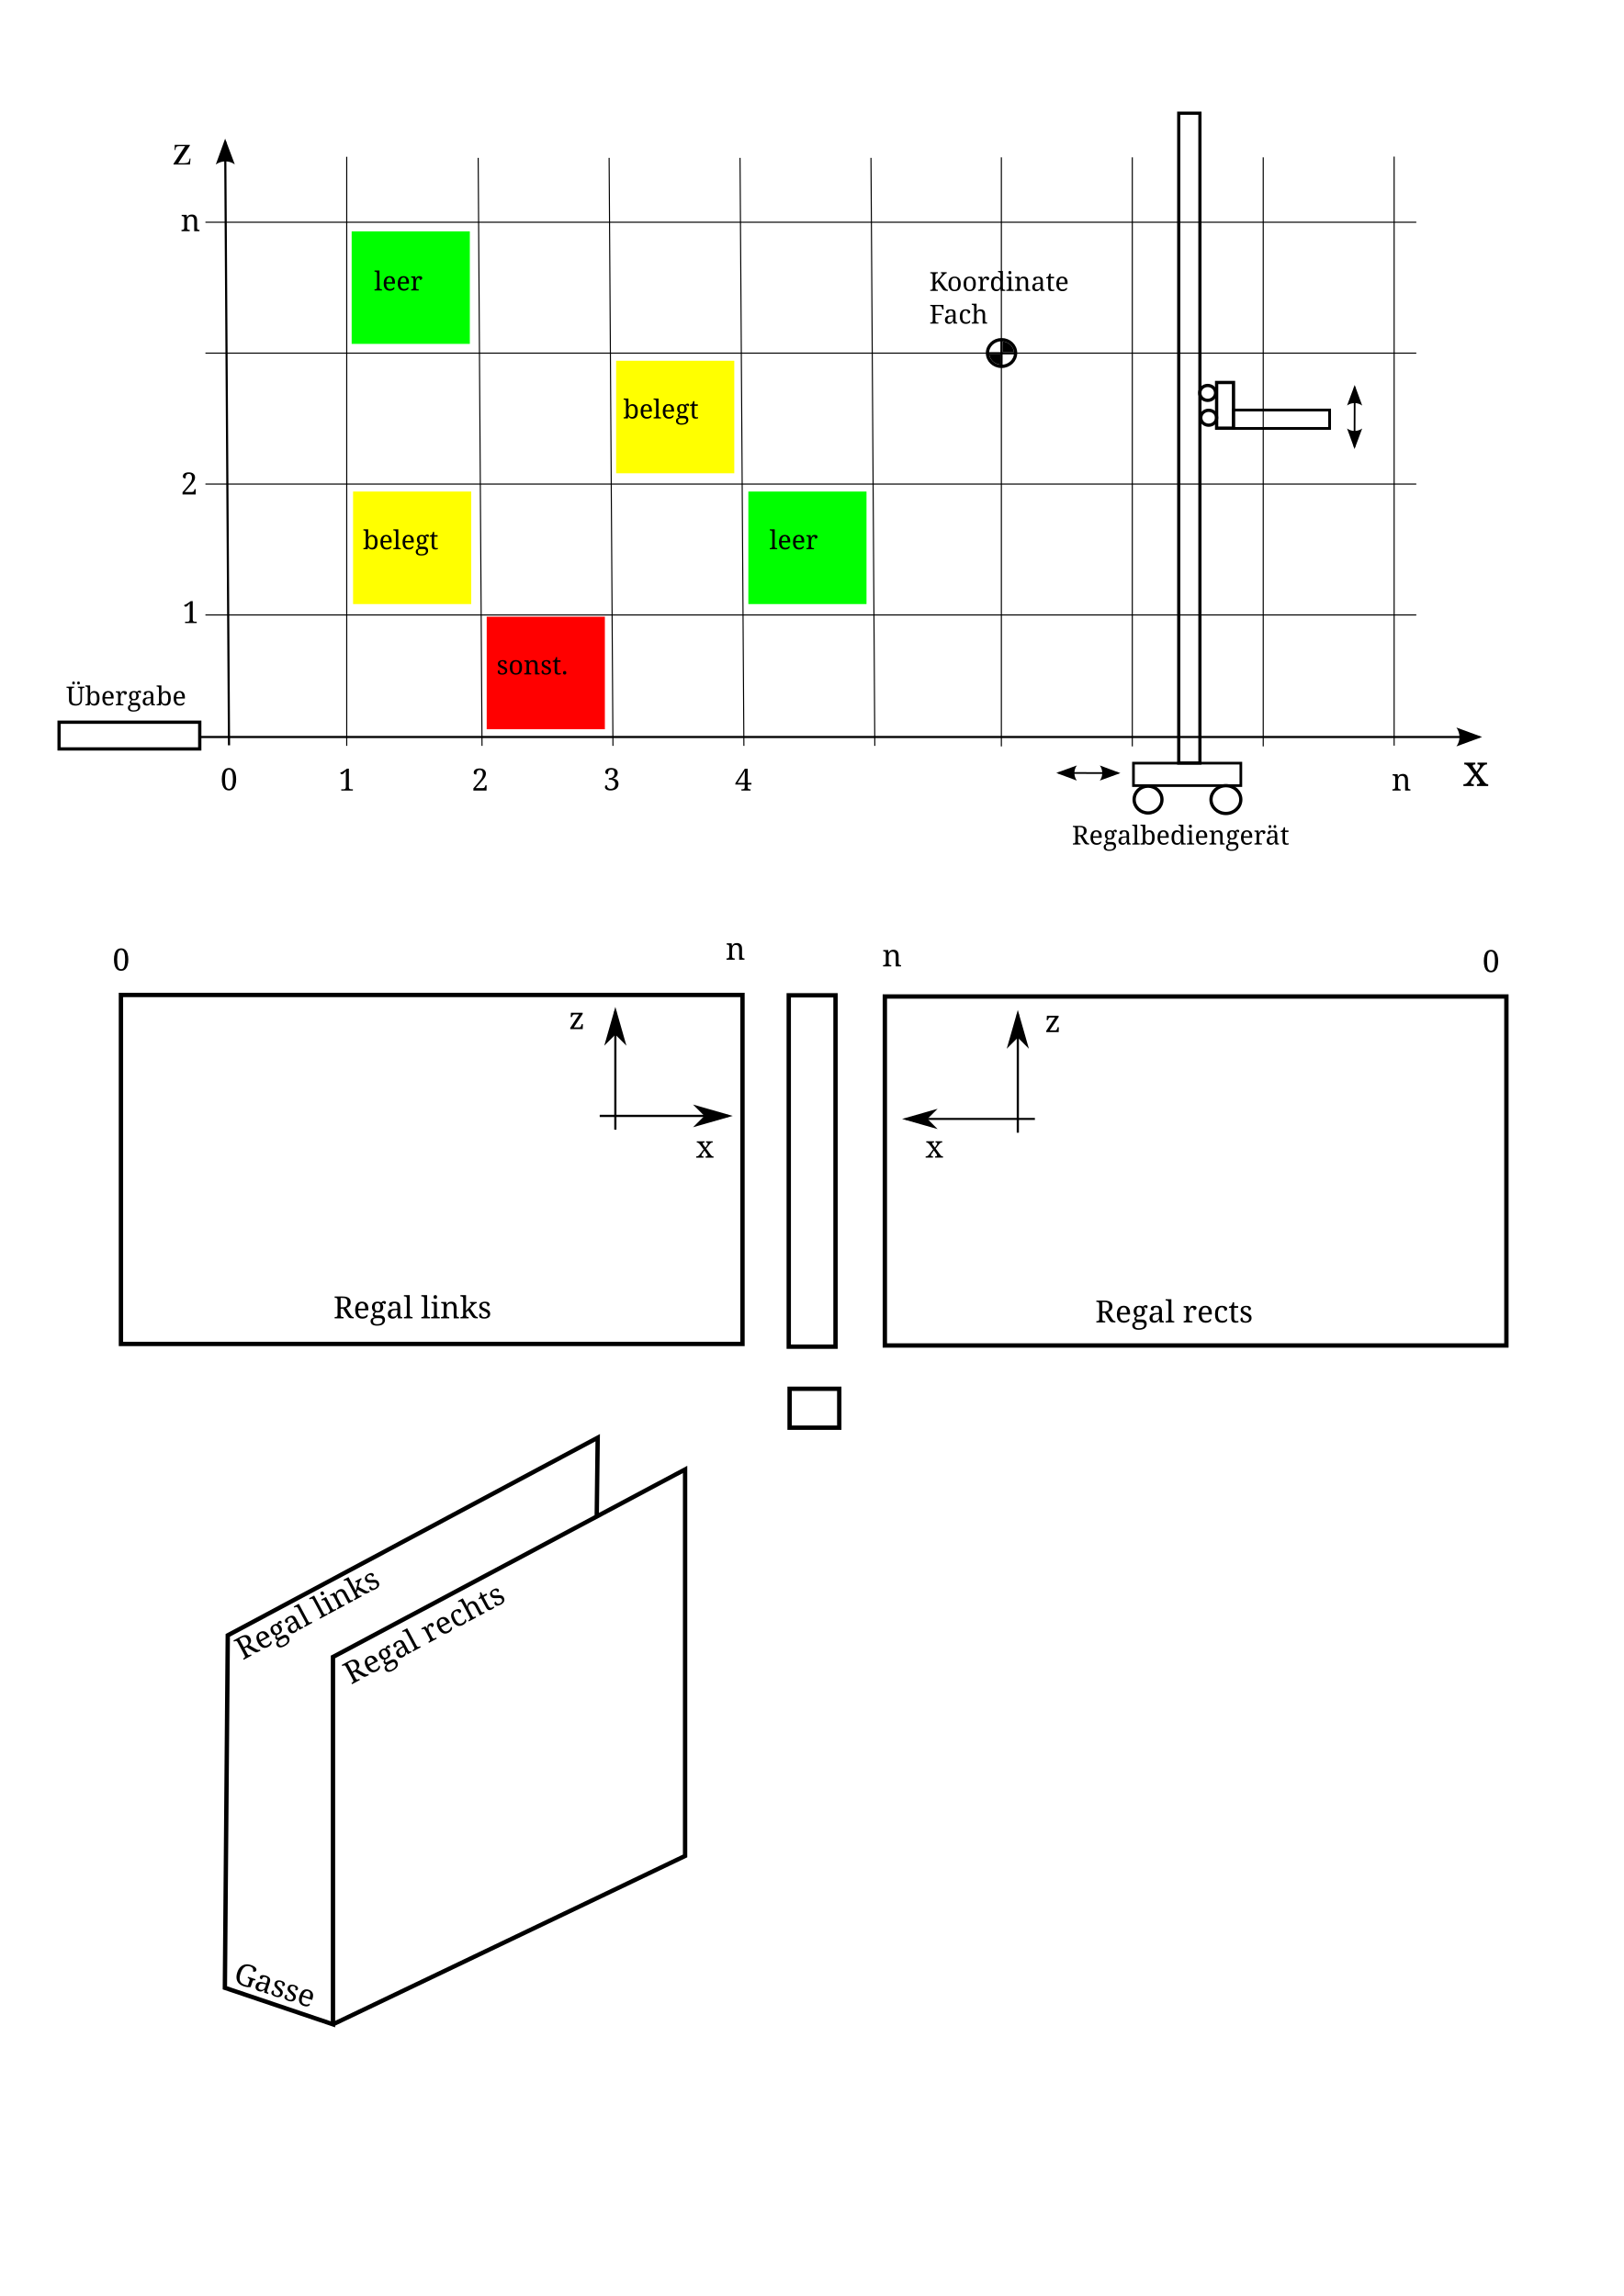
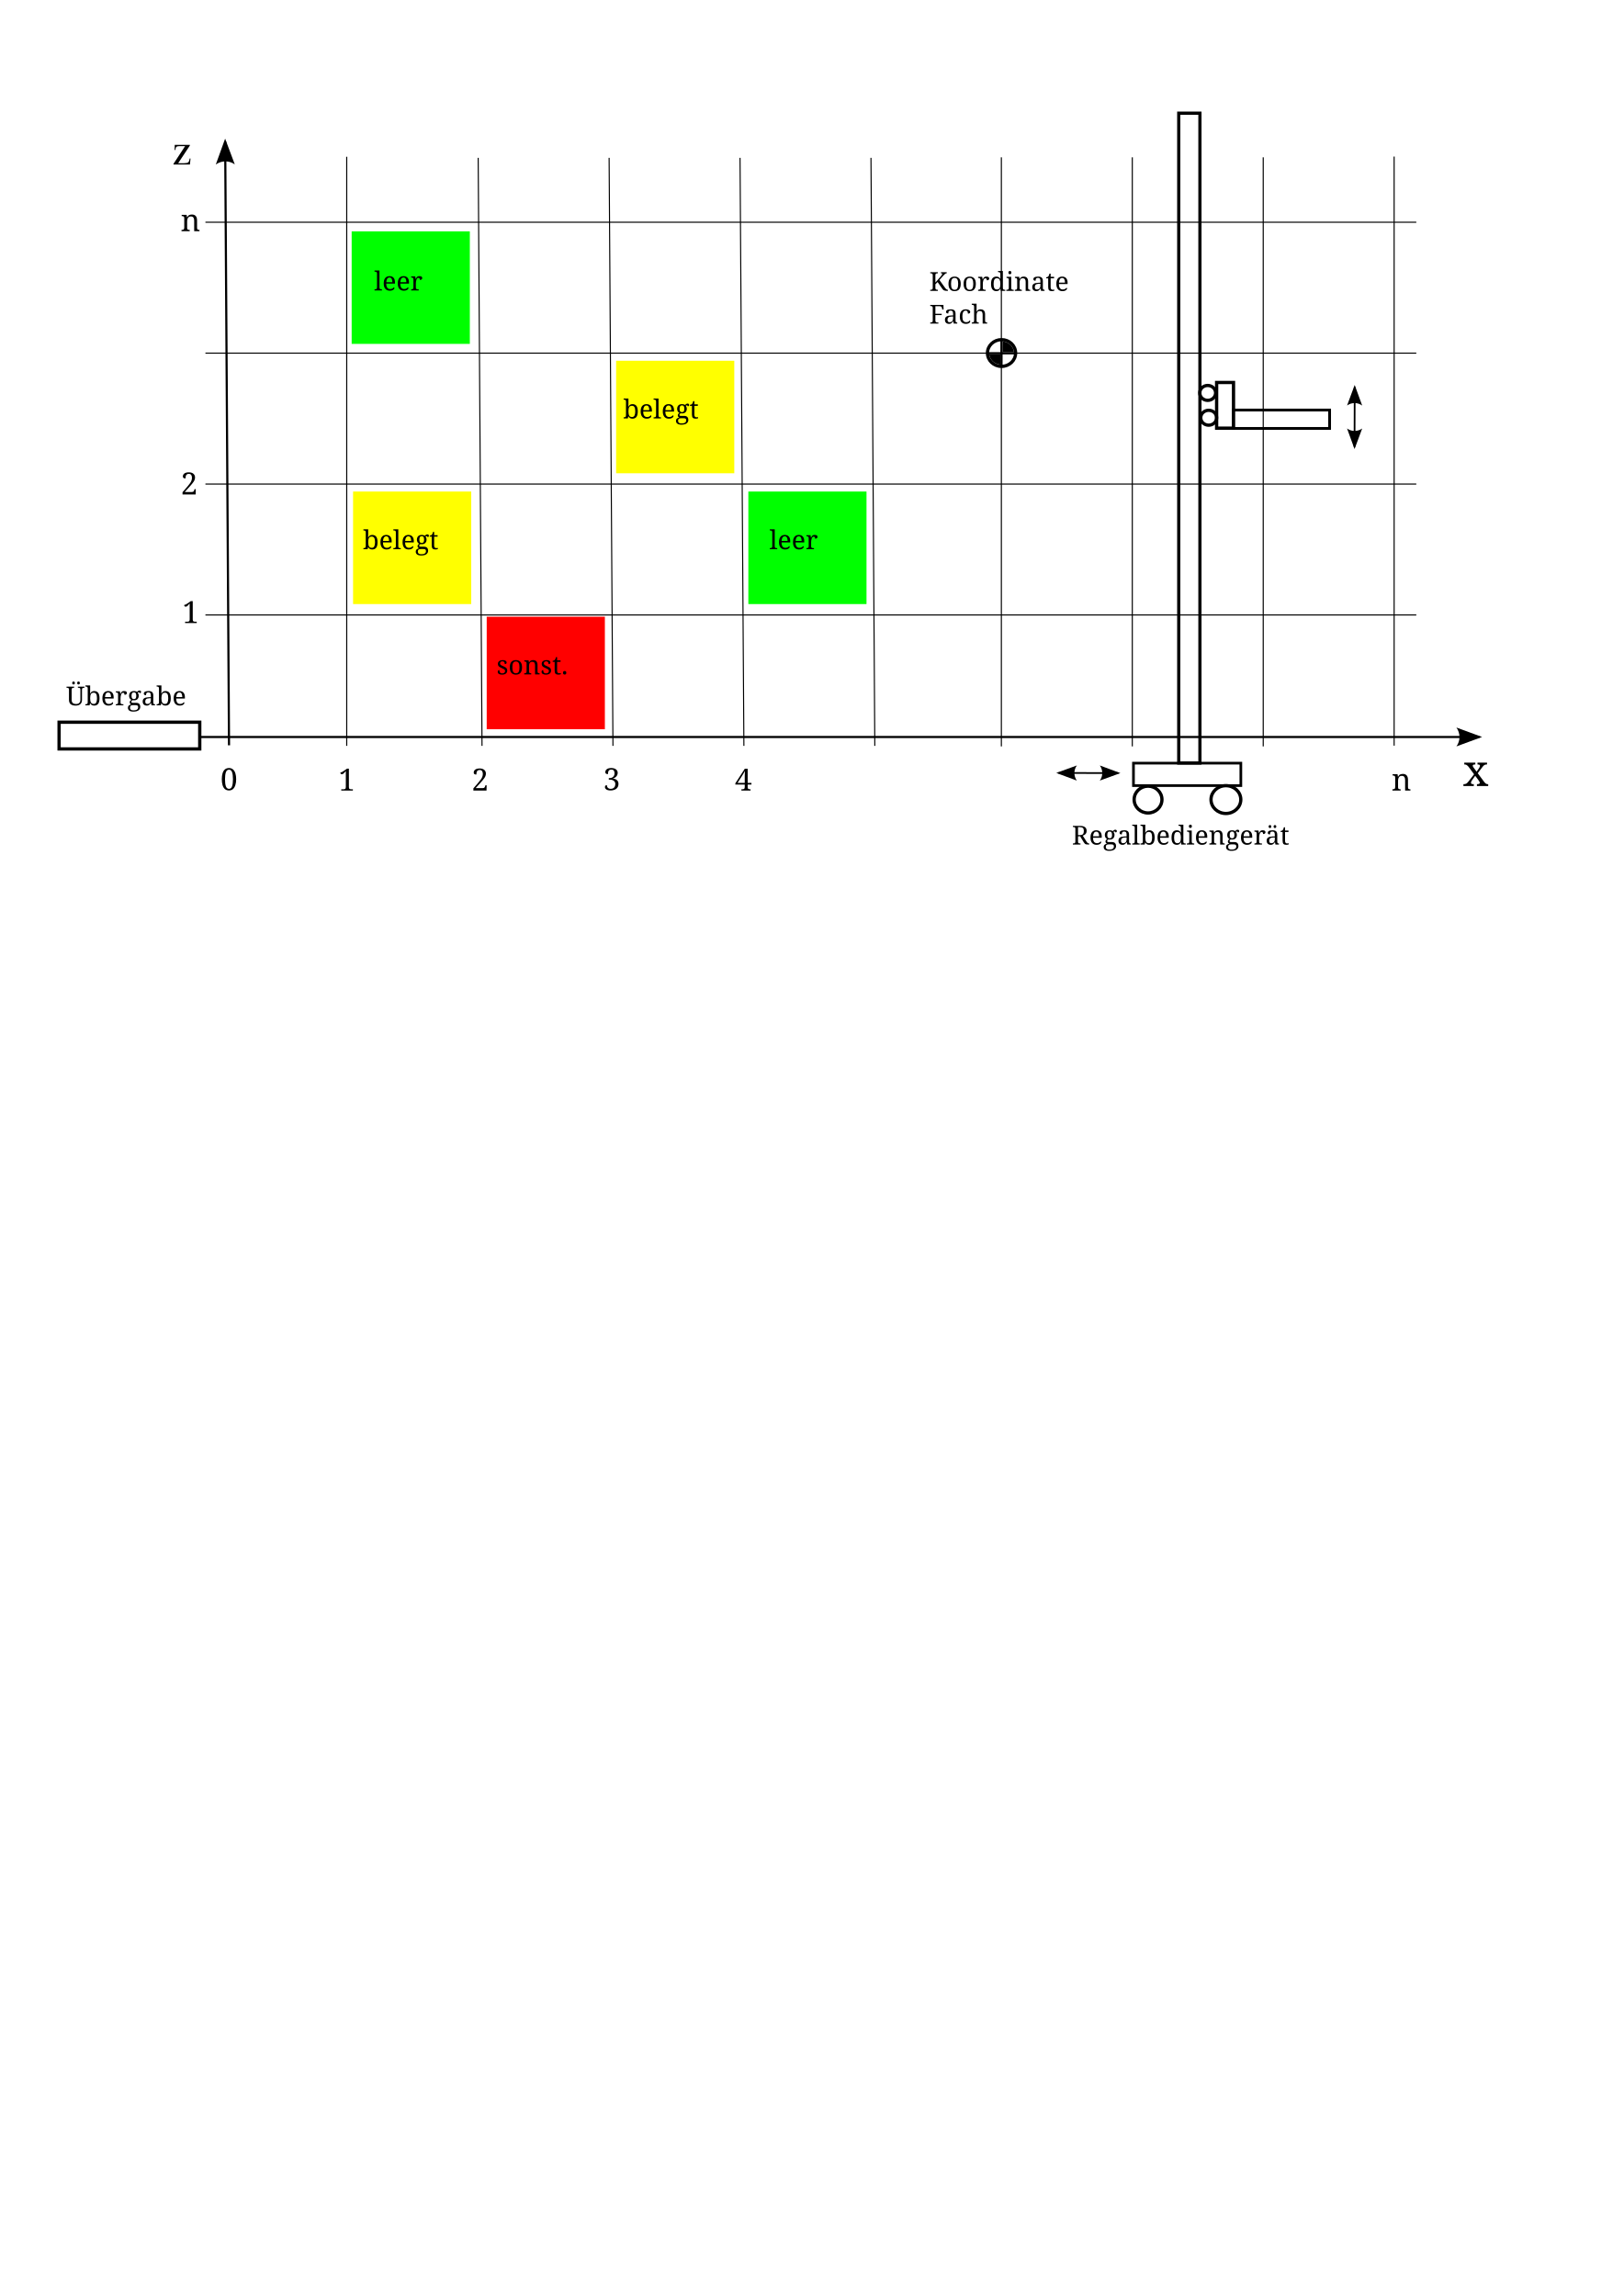
<svg xmlns="http://www.w3.org/2000/svg" width="744.094" height="1052.362" id="svg2" version="1.1">
  <defs id="defs4">
    <marker orient="auto" refY="0.0" refX="0.0" id="Arrow1Lstart" style="overflow:visible">
      <path id="path3763" d="M 0.0,0.0 L 5.0,-5.0 L -12.5,0.0 L 5.0,5.0 L 0.0,0.0 z " style="fill-rule:evenodd;stroke:#000000;stroke-width:1.0pt" transform="scale(0.8) translate(12.5,0)" />
    </marker>
    <marker orient="auto" refY="0.0" refX="0.0" id="Arrow2Lstart" style="overflow:visible">
      <path id="path3781" style="fill-rule:evenodd;stroke-width:0.625;stroke-linejoin:round" d="M 8.719,4.034 L -2.207,0.016 L 8.719,-4.002 C 6.973,-1.63 6.983,1.616 8.719,4.034 z " transform="scale(1.1) translate(1,0)" />
    </marker>
    <marker orient="auto" refY="0.0" refX="0.0" id="Arrow2Lend" style="overflow:visible;">
      <path id="path3784" style="fill-rule:evenodd;stroke-width:0.625;stroke-linejoin:round;" d="M 8.719,4.034 L -2.207,0.016 L 8.719,-4.002 C 6.973,-1.63 6.983,1.616 8.719,4.034 z " transform="scale(1.1) rotate(180) translate(1,0)" />
    </marker>
    <marker orient="auto" refY="0.0" refX="0.0" id="Arrow1Lend" style="overflow:visible;">
      <path id="path3766" d="M 0.0,0.0 L 5.0,-5.0 L -12.5,0.0 L 5.0,5.0 L 0.0,0.0 z " style="fill-rule:evenodd;stroke:#000000;stroke-width:1.0pt;" transform="scale(0.8) rotate(180) translate(12.5,0)" />
    </marker>
    <marker orient="auto" refY="0" refX="0" id="Arrow2Lstart-4" style="overflow:visible">
      <path id="path3781-0" style="fill-rule:evenodd;stroke-width:0.625;stroke-linejoin:round" d="M 8.719,4.034 -2.207,0.016 8.719,-4.002 c -1.745,2.372 -1.735,5.617 -6e-7,8.035 z" transform="matrix(1.1,0,0,1.1,1.1,0)" />
    </marker>
    <marker orient="auto" refY="0" refX="0" id="Arrow2Lstart-4-0" style="overflow:visible">
      <path id="path3781-0-1" style="fill-rule:evenodd;stroke-width:0.625;stroke-linejoin:round" d="M 8.719,4.034 -2.207,0.016 8.719,-4.002 c -1.745,2.372 -1.735,5.617 -6e-7,8.035 z" transform="matrix(1.1,0,0,1.1,1.1,0)" />
    </marker>
    <marker orient="auto" refY="0" refX="0" id="Arrow2Lend-9" style="overflow:visible">
      <path id="path3784-3" style="fill-rule:evenodd;stroke-width:0.625;stroke-linejoin:round" d="M 8.719,4.034 -2.207,0.016 8.719,-4.002 c -1.745,2.372 -1.735,5.617 -6e-7,8.035 z" transform="matrix(-1.1,0,0,-1.1,-1.1,0)" />
    </marker>
    <marker orient="auto" refY="0" refX="0" id="Arrow1Lend-9" style="overflow:visible">
      <path id="path3766-3" d="M 0,0 5,-5 -12.5,0 5,5 0,0 z" style="fill-rule:evenodd;stroke:#000000;stroke-width:1pt" transform="matrix(-0.8,0,0,-0.8,-10,0)" />
    </marker>
    <marker orient="auto" refY="0" refX="0" id="Arrow1Lstart-0" style="overflow:visible">
      <path id="path3763-7" d="M 0,0 5,-5 -12.5,0 5,5 0,0 z" style="fill-rule:evenodd;stroke:#000000;stroke-width:1pt" transform="matrix(0.8,0,0,0.8,10,0)" />
    </marker>
  </defs>
  <g id="layer1">
    <g id="g5490" transform="translate(28.89128,-10.25175)">
      <path id="path2987-0-7" d="M 190.248,82.609 192.005,352.115" style="fill:none;stroke:#000000;stroke-width:0.493;stroke-linecap:butt;stroke-linejoin:miter;stroke-miterlimit:4;stroke-opacity:1;stroke-dasharray:none;marker-start:none" />
      <path id="path2987-0-5" d="m 250.249,82.609 1.757,269.507" style="fill:none;stroke:#000000;stroke-width:0.493;stroke-linecap:butt;stroke-linejoin:miter;stroke-miterlimit:4;stroke-opacity:1;stroke-dasharray:none;marker-start:none" />
      <path id="path2987-0-9" d="m 310.247,82.609 1.763,269.506" style="fill:none;stroke:#000000;stroke-width:0.494;stroke-linecap:butt;stroke-linejoin:miter;stroke-miterlimit:4;stroke-opacity:1;stroke-dasharray:none;marker-start:none" />
      <path id="path2987-0-1" d="m 370.25,82.609 1.757,269.507" style="fill:none;stroke:#000000;stroke-width:0.493;stroke-linecap:butt;stroke-linejoin:miter;stroke-miterlimit:4;stroke-opacity:1;stroke-dasharray:none;marker-start:none" />
      <path id="path2987-0-2" d="m 430.005,82.363 0,269.999" style="fill:none;stroke:#000000;stroke-width:0.5;stroke-linecap:butt;stroke-linejoin:miter;stroke-miterlimit:4;stroke-opacity:1;stroke-dasharray:none;marker-start:none" />
      <path id="path2987-0-8" d="m 490.006,82.363 0,269.999" style="fill:none;stroke:#000000;stroke-width:0.5;stroke-linecap:butt;stroke-linejoin:miter;stroke-miterlimit:4;stroke-opacity:1;stroke-dasharray:none;marker-start:none" />
      <path id="path2987-0-86" d="m 550.007,82.363 0,269.999" style="fill:none;stroke:#000000;stroke-width:0.5;stroke-linecap:butt;stroke-linejoin:miter;stroke-miterlimit:4;stroke-opacity:1;stroke-dasharray:none;marker-start:none" />
      <path id="path2987" d="M 74.303,75.103 76.06,351.87" style="fill:none;stroke:#000000;stroke-width:0.985px;stroke-linecap:butt;stroke-linejoin:miter;stroke-opacity:1;marker-start:url(#Arrow2Lstart)" />
      <path id="path2989" d="m 62.568,348.054 586.437,0" style="fill:none;stroke:#000000;stroke-width:0.979;stroke-linecap:butt;stroke-linejoin:miter;stroke-miterlimit:4;stroke-opacity:1;stroke-dasharray:none;marker-start:none;marker-end:url(#Arrow2Lend)" />
      <path id="path2987-0" d="m 130,82.113 0,269.999" style="fill:none;stroke:#000000;stroke-width:0.5;stroke-linecap:butt;stroke-linejoin:miter;stroke-miterlimit:4;stroke-opacity:1;stroke-dasharray:none;marker-start:none" />
      <path id="path2987-0-5-4" d="m 65.25,292.112 554.902,0" style="fill:none;stroke:#000000;stroke-width:0.5;stroke-linecap:butt;stroke-linejoin:miter;stroke-miterlimit:4;stroke-opacity:1;stroke-dasharray:none;marker-start:none" />
      <path id="path2987-0-5-4-8" d="m 65.25,172.112 554.902,0" style="fill:none;stroke:#000000;stroke-width:0.5;stroke-linecap:butt;stroke-linejoin:miter;stroke-miterlimit:4;stroke-opacity:1;stroke-dasharray:none;marker-start:none" />
      <path id="path2987-0-5-4-3" d="m 65.25,232.112 554.902,0" style="fill:none;stroke:#000000;stroke-width:0.5;stroke-linecap:butt;stroke-linejoin:miter;stroke-miterlimit:4;stroke-opacity:1;stroke-dasharray:none;marker-start:none" />
      <path id="path2987-0-5-4-9" d="m 65.25,112.112 554.902,0" style="fill:none;stroke:#000000;stroke-width:0.5;stroke-linecap:butt;stroke-linejoin:miter;stroke-miterlimit:4;stroke-opacity:1;stroke-dasharray:none;marker-start:none" />
      <path id="path2987-0-86-9" d="m 610,82.02 0,269.999" style="fill:none;stroke:#000000;stroke-width:0.5;stroke-linecap:butt;stroke-linejoin:miter;stroke-miterlimit:4;stroke-opacity:1;stroke-dasharray:none;marker-start:none" />
      <text id="text5482" y="85.651" x="50.063" style="font-size:20px;font-style:normal;font-variant:normal;font-weight:normal;font-stretch:normal;line-height:125%;letter-spacing:0px;word-spacing:0px;fill:#000000;fill-opacity:1;stroke:none;font-family:Nimbus Roman No9 L;-inkscape-font-specification:Nimbus Roman No9 L" xml:space="preserve">
        <tspan y="85.651" x="50.063" id="tspan5484">z</tspan>
      </text>
      <text id="text5486" y="370.517" x="641.654" style="font-size:20px;font-style:normal;font-variant:normal;font-weight:normal;font-stretch:normal;line-height:125%;letter-spacing:0px;word-spacing:0px;fill:#000000;fill-opacity:1;stroke:none;font-family:Serif;-inkscape-font-specification:Serif" xml:space="preserve">
        <tspan y="370.517" x="641.654" id="tspan5488">x</tspan>
      </text>
    </g>
    <g id="g5566">
      <rect y="106.043" x="161.158" height="51.571" width="54.149" id="rect5511" style="fill:#00ff00;stroke-width:0.5;stroke-miterlimit:4;stroke-dasharray:none" />
      <text id="text5545" y="133.118" x="171.472" style="font-size:12px;font-style:normal;font-variant:normal;font-weight:normal;font-stretch:normal;line-height:125%;letter-spacing:0px;word-spacing:0px;fill:#000000;fill-opacity:1;stroke:none;font-family:Serif;-inkscape-font-specification:Serif" xml:space="preserve">
        <tspan y="133.118" x="171.472" id="tspan5547">leer</tspan>
      </text>
    </g>
    <g id="g5561">
      <rect y="225.3" x="342.944" height="51.571" width="54.149" id="rect5511-3" style="fill:#00ff00;stroke-width:0.5;stroke-miterlimit:4;stroke-dasharray:none" />
      <text id="text5549" y="251.73" x="352.613" style="font-size:12px;font-style:normal;font-variant:normal;font-weight:normal;font-stretch:normal;line-height:125%;letter-spacing:0px;word-spacing:0px;fill:#000000;fill-opacity:1;stroke:none;font-family:Serif;-inkscape-font-specification:Serif" xml:space="preserve">
        <tspan y="251.73" x="352.613" id="tspan5551">leer</tspan>
      </text>
    </g>
    <g id="g8536">
      <rect y="165.349" x="282.349" height="51.571" width="54.149" id="rect5511-14" style="fill:#ffff00;stroke-width:0.5;stroke-miterlimit:4;stroke-dasharray:none" />
      <text id="text5553" y="191.779" x="285.572" style="font-size:12px;font-style:normal;font-variant:normal;font-weight:normal;font-stretch:normal;line-height:125%;letter-spacing:0px;word-spacing:0px;fill:#000000;fill-opacity:1;stroke:none;font-family:Serif;-inkscape-font-specification:Serif" xml:space="preserve">
        <tspan y="191.779" x="285.572" id="tspan5555">belegt</tspan>
      </text>
    </g>
    <g id="g8541">
      <rect y="225.3" x="161.803" height="51.571" width="54.149" id="rect5511-1" style="fill:#ffff00;stroke-width:0.5;stroke-miterlimit:4;stroke-dasharray:none" />
      <text id="text5557" y="251.73" x="166.315" style="font-size:12px;font-style:normal;font-variant:normal;font-weight:normal;font-stretch:normal;line-height:125%;letter-spacing:0px;word-spacing:0px;fill:#000000;fill-opacity:1;stroke:none;font-family:Serif;-inkscape-font-specification:Serif" xml:space="preserve">
        <tspan y="251.73" x="166.315" id="tspan5559">belegt</tspan>
      </text>
    </g>
    <g id="g5611">
      <rect y="282.672" x="223.043" height="51.571" width="54.149" id="rect5511-1-8" style="fill:#ff0000;stroke-width:0.5;stroke-miterlimit:4;stroke-dasharray:none" />
      <text id="text5557-8" y="309.102" x="227.555" style="font-size:12px;font-style:normal;font-variant:normal;font-weight:normal;font-stretch:normal;line-height:125%;letter-spacing:0px;word-spacing:0px;fill:#000000;fill-opacity:1;stroke:none;font-family:Serif;-inkscape-font-specification:Serif" xml:space="preserve">
        <tspan y="309.102" x="227.555" id="tspan5559-7">sonst.</tspan>
      </text>
    </g>
    <g id="g8490">
      <rect y="51.876" x="540.183" height="297.856" width="9.706" id="rect5616" style="fill:none;stroke:#000000;stroke-width:1.464;stroke-miterlimit:4;stroke-opacity:1;stroke-dasharray:none" />
      <rect y="349.786" x="519.431" height="10.29" width="49.21" id="rect5618" style="fill:none;stroke:#000000;stroke-width:1.223;stroke-miterlimit:4;stroke-opacity:1;stroke-dasharray:none" />
      <path transform="translate(13.17495,-32.53733)" d="m 519.312,399.012 a 6.372,6.144 0 1 1 -12.744,0 6.372,6.144 0 1 1 12.744,0 z" id="path5620" style="fill:none;stroke:#000000;stroke-width:1.5;stroke-miterlimit:4;stroke-opacity:1;stroke-dasharray:none" />
      <path transform="translate(-21.23627,-34.11873)" d="m 589.859,400.604 a 6.827,6.372 0 1 1 -13.654,0 6.827,6.372 0 1 1 13.654,0 z" id="path5622" style="fill:none;stroke:#000000;stroke-width:1.5;stroke-miterlimit:4;stroke-opacity:1;stroke-dasharray:none" />
    </g>
    <path style="fill:none;stroke:#000000;stroke-width:1.5;stroke-miterlimit:4;stroke-opacity:1;stroke-dasharray:none" id="path5624" d="m 562.096,180.545 a 3.641,3.414 0 1 1 -7.282,0 3.641,3.414 0 1 1 7.282,0 z" transform="translate(-5.006519,-0.455138)" />
    <path style="fill:none;stroke:#000000;stroke-width:1.5;stroke-miterlimit:4;stroke-opacity:1;stroke-dasharray:none" id="path5626" d="m 564.826,191.469 a 3.641,3.414 0 1 1 -7.282,0 3.641,3.414 0 1 1 7.282,0 z" transform="translate(-7.282209,0)" />
    <rect style="fill:none;stroke:#000000;stroke-width:1.5;stroke-miterlimit:4;stroke-opacity:1;stroke-dasharray:none" id="rect5628" width="7.737" height="20.936" x="557.544" y="175.311" />
    <rect style="fill:none;stroke:#000000;stroke-width:1.271;stroke-miterlimit:4;stroke-opacity:1;stroke-dasharray:none" id="rect5630" width="44.155" height="8.422" x="565.167" y="187.94" />
    <path style="fill:none;stroke:#000000;stroke-width:0.785px;stroke-linecap:butt;stroke-linejoin:miter;stroke-opacity:1;marker-start:url(#Arrow2Lstart-4);marker-mid:none;marker-end:url(#Arrow2Lend)" d="m 485.096,354.268 27.303,0.089" id="path5640" />
    <path style="fill:none;stroke:#000000;stroke-width:0.785px;stroke-linecap:butt;stroke-linejoin:miter;stroke-opacity:1;marker-start:url(#Arrow2Lstart-4);marker-mid:none;marker-end:url(#Arrow2Lend)" d="m 620.825,177.483 -0.089,27.303" id="path5640-2" />
    <rect style="fill:none;stroke:#000000;stroke-width:1.5;stroke-miterlimit:4;stroke-opacity:1;stroke-dasharray:none" id="rect8546" width="64.463" height="12.248" x="27.075" y="331.019" />
    <text xml:space="preserve" style="font-size:12px;font-style:normal;font-variant:normal;font-weight:normal;font-stretch:normal;line-height:125%;letter-spacing:0px;word-spacing:0px;fill:#000000;fill-opacity:1;stroke:none;font-family:Serif;-inkscape-font-specification:Serif" x="30.298" y="323.284" id="text8548">
      <tspan id="tspan8550" x="30.298" y="323.284">Übergabe</tspan>
    </text>
    <text xml:space="preserve" style="font-size:12px;font-style:normal;font-variant:normal;font-weight:normal;font-stretch:normal;line-height:125%;letter-spacing:0px;word-spacing:0px;fill:#000000;fill-opacity:1;stroke:none;font-family:Serif;-inkscape-font-specification:Serif" x="491.209" y="387.102" id="text8554">
      <tspan id="tspan8556" x="491.209" y="387.102">Regalbediengerät</tspan>
    </text>
    <g id="g8566">
      <path d="m 465.424,161.804 a 6.446,6.124 0 1 1 -12.893,0 6.446,6.124 0 1 1 12.893,0 z" id="path8552" style="fill:none;stroke:#000000;stroke-width:1.5;stroke-miterlimit:4;stroke-opacity:1;stroke-dasharray:none" />
      <path id="path8558" d="m 452.584,161.904 12.877,0.023" style="fill:none;stroke:#000000;stroke-width:1px;stroke-linecap:butt;stroke-linejoin:miter;stroke-opacity:1" />
      <path id="path8560" d="m 458.977,155.534 -0.023,12.625" style="fill:none;stroke:#000000;stroke-width:1px;stroke-linecap:butt;stroke-linejoin:miter;stroke-opacity:1" />
      <path id="path8562" d="m 458.125,167.105 c -0.79,-0.12 -1.563,-0.396 -2.217,-0.791 -1.378,-0.832 -2.343,-2.257 -2.561,-3.783 l -0.016,-0.109 2.557,0 2.557,0 0,2.36 0,2.36 -0.052,-0.002 c -0.028,-0.001 -0.15,-0.017 -0.269,-0.035 l 0,0 z" style="fill:#000000;stroke:#000000;stroke-width:0.034;stroke-miterlimit:4;stroke-opacity:1;stroke-dasharray:none" />
      <path id="path8564" d="m 459.477,158.939 c 0,-2.342 0.002,-2.475 0.04,-2.475 0.114,3e-4 0.679,0.098 0.916,0.158 1.019,0.259 1.871,0.731 2.604,1.444 0.907,0.881 1.432,1.915 1.581,3.112 l 0.029,0.235 -2.585,0 -2.585,0 0,-2.475 z" style="fill:#000000;stroke:#000000;stroke-width:0.034;stroke-miterlimit:4;stroke-opacity:1;stroke-dasharray:none" />
    </g>
    <text xml:space="preserve" style="font-size:14px;font-style:normal;font-variant:normal;font-weight:normal;font-stretch:normal;line-height:125%;letter-spacing:0px;word-spacing:0px;fill:#000000;fill-opacity:1;stroke:none;font-family:Serif;-inkscape-font-specification:Serif" x="101.024" y="362.164" id="text8573">
      <tspan id="tspan8575" x="101.024" y="362.164">0</tspan>
    </text>
    <text xml:space="preserve" style="font-size:14px;font-style:normal;font-variant:normal;font-weight:normal;font-stretch:normal;line-height:125%;letter-spacing:0px;word-spacing:0px;fill:#000000;fill-opacity:1;stroke:none;font-family:Serif;-inkscape-font-specification:Serif" x="155.044" y="362.362" id="text8577">
      <tspan id="tspan8579" x="155.044" y="362.362">1</tspan>
    </text>
    <text xml:space="preserve" style="font-size:14px;font-style:normal;font-variant:normal;font-weight:normal;font-stretch:normal;line-height:125%;letter-spacing:0px;word-spacing:0px;fill:#000000;fill-opacity:1;stroke:none;font-family:Serif;-inkscape-font-specification:Serif" x="216.08" y="362.362" id="text8581">
      <tspan id="tspan8583" x="216.08" y="362.362">2</tspan>
    </text>
    <text xml:space="preserve" style="font-size:14px;font-style:normal;font-variant:normal;font-weight:normal;font-stretch:normal;line-height:125%;letter-spacing:0px;word-spacing:0px;fill:#000000;fill-opacity:1;stroke:none;font-family:Serif;-inkscape-font-specification:Serif" x="276.414" y="362.164" id="text8585">
      <tspan id="tspan8587" x="276.414" y="362.164">3</tspan>
    </text>
    <text xml:space="preserve" style="font-size:14px;font-style:normal;font-variant:normal;font-weight:normal;font-stretch:normal;line-height:125%;letter-spacing:0px;word-spacing:0px;fill:#000000;fill-opacity:1;stroke:none;font-family:Serif;-inkscape-font-specification:Serif" x="336.748" y="362.362" id="text8589">
      <tspan id="tspan8591" x="336.748" y="362.362">4</tspan>
    </text>
    <text xml:space="preserve" style="font-size:14px;font-style:normal;font-variant:normal;font-weight:normal;font-stretch:normal;line-height:125%;letter-spacing:0px;word-spacing:0px;fill:#000000;fill-opacity:1;stroke:none;font-family:Serif;-inkscape-font-specification:Serif" x="637.717" y="362.362" id="text8597">
      <tspan id="tspan8599" x="637.717" y="362.362">n</tspan>
    </text>
    <text xml:space="preserve" style="font-size:14px;font-style:normal;font-variant:normal;font-weight:normal;font-stretch:normal;line-height:125%;letter-spacing:0px;word-spacing:0px;fill:#000000;fill-opacity:1;stroke:none;font-family:Serif;-inkscape-font-specification:Serif" x="83.485" y="285.559" id="text8601">
      <tspan id="tspan8603" x="83.485" y="285.559">1</tspan>
    </text>
    <text xml:space="preserve" style="font-size:14px;font-style:normal;font-variant:normal;font-weight:normal;font-stretch:normal;line-height:125%;letter-spacing:0px;word-spacing:0px;fill:#000000;fill-opacity:1;stroke:none;font-family:Serif;-inkscape-font-specification:Serif" x="82.784" y="226.628" id="text8605">
      <tspan id="tspan8607" x="82.784" y="226.628">2</tspan>
    </text>
    <text xml:space="preserve" style="font-size:14px;font-style:normal;font-variant:normal;font-weight:normal;font-stretch:normal;line-height:125%;letter-spacing:0px;word-spacing:0px;fill:#000000;fill-opacity:1;stroke:none;font-family:Serif;-inkscape-font-specification:Serif" x="82.784" y="105.96" id="text8609">
      <tspan id="tspan8611" x="82.784" y="105.96">n</tspan>
    </text>
    <text xml:space="preserve" style="font-size:12px;font-style:normal;font-variant:normal;font-weight:normal;font-stretch:normal;line-height:125%;letter-spacing:0px;word-spacing:0px;fill:#000000;fill-opacity:1;stroke:none;font-family:Serif;-inkscape-font-specification:Serif" x="425.846" y="133.32" id="text8613">
      <tspan id="tspan8615" x="425.846" y="133.32">Koordinate</tspan>
      <tspan x="425.846" y="148.32" id="tspan8617">Fach</tspan>
    </text>
-     <rect style="fill:none;stroke:#000000;stroke-width:2;stroke-miterlimit:4;stroke-opacity:1;stroke-dasharray:none" id="rect8635" width="284.833" height="159.955" x="55.423" y="456.037" />
-     <rect style="fill:none;stroke:#000000;stroke-width:2;stroke-miterlimit:4;stroke-opacity:1;stroke-dasharray:none" id="rect8635-2" width="284.833" height="159.955" x="405.501" y="456.739" />
-     <rect style="fill:none;stroke:#000000;stroke-width:2;stroke-miterlimit:4;stroke-opacity:1;stroke-dasharray:none" id="rect8635-5" width="21.432" height="161.043" x="361.461" y="456.195" />
-     <rect style="fill:none;stroke:#000000;stroke-width:2;stroke-miterlimit:4;stroke-opacity:1;stroke-dasharray:none" id="rect8635-5-7" width="22.747" height="17.836" x="361.856" y="636.54" />
-     <g id="g10189" transform="translate(157.5472,-4.716981)">
-       <path id="path8682" d="m 316.716,517.572 -59.084,0" style="fill:none;stroke:#000000;stroke-width:0.916;stroke-linecap:butt;stroke-linejoin:miter;stroke-miterlimit:4;stroke-opacity:1;stroke-dasharray:none;marker-start:none;marker-mid:none;marker-end:url(#Arrow1Lend)" />
-       <path id="path8686" d="m 308.888,469.569 0,54.317" style="fill:none;stroke:#000000;stroke-width:1;stroke-linecap:butt;stroke-linejoin:miter;stroke-miterlimit:4;stroke-opacity:1;stroke-dasharray:none;marker-start:url(#Arrow1Lstart)" />
-       <text id="text10046" y="535.313" x="266.592" style="font-size:14px;font-style:normal;font-variant:normal;font-weight:normal;font-stretch:normal;line-height:125%;letter-spacing:0px;word-spacing:0px;fill:#000000;fill-opacity:1;stroke:none;font-family:Serif;-inkscape-font-specification:Serif" xml:space="preserve">
-         <tspan y="535.313" x="266.592" id="tspan10048">x</tspan>
-       </text>
-       <text id="text10050" y="477.786" x="321.314" style="font-size:14px;font-style:normal;font-variant:normal;font-weight:normal;font-stretch:normal;line-height:125%;letter-spacing:0px;word-spacing:0px;fill:#000000;fill-opacity:1;stroke:none;font-family:Serif;-inkscape-font-specification:Serif" xml:space="preserve">
-         <tspan y="477.786" x="321.314" id="tspan10052">z</tspan>
-       </text>
-     </g>
-     <text xml:space="preserve" style="font-size:14px;font-style:normal;font-variant:normal;font-weight:normal;font-stretch:normal;line-height:125%;letter-spacing:0px;word-spacing:0px;fill:#000000;fill-opacity:1;stroke:none;font-family:Serif;-inkscape-font-specification:Serif" x="332.54" y="439.877" id="text10054">
-       <tspan id="tspan10056" x="332.54" y="439.877">n</tspan>
-     </text>
-     <text xml:space="preserve" style="font-size:14px;font-style:normal;font-variant:normal;font-weight:normal;font-stretch:normal;line-height:125%;letter-spacing:0px;word-spacing:0px;fill:#000000;fill-opacity:1;stroke:none;font-family:Serif;-inkscape-font-specification:Serif" x="404.291" y="442.95" id="text10058">
-       <tspan id="tspan10060" x="404.291" y="442.95">n</tspan>
-     </text>
-     <text xml:space="preserve" style="font-size:14px;font-style:normal;font-variant:normal;font-weight:normal;font-stretch:normal;line-height:125%;letter-spacing:0px;word-spacing:0px;fill:#000000;fill-opacity:1;stroke:none;font-family:Serif;-inkscape-font-specification:Serif" x="679.372" y="445.514" id="text10062">
-       <tspan id="tspan10064" x="679.372" y="445.514">0</tspan>
-     </text>
-     <text xml:space="preserve" style="font-size:14px;font-style:normal;font-variant:normal;font-weight:normal;font-stretch:normal;line-height:125%;letter-spacing:0px;word-spacing:0px;fill:#000000;fill-opacity:1;stroke:none;font-family:Serif;-inkscape-font-specification:Serif" x="51.601" y="444.812" id="text10066">
-       <tspan id="tspan10068" x="51.601" y="444.812">0</tspan>
-     </text>
-     <g id="g10197" transform="translate(-150.9434,-6.603774)">
-       <path id="path8682-7" d="m 425.775,518.072 58.976,0" style="fill:none;stroke:#000000;stroke-width:1.024;stroke-linecap:butt;stroke-linejoin:miter;stroke-miterlimit:4;stroke-opacity:1;stroke-dasharray:none;marker-start:none;marker-mid:none;marker-end:url(#Arrow1Lend)" />
-       <path id="path8686-9" d="m 432.938,470.069 0,54.317" style="fill:none;stroke:#000000;stroke-width:1;stroke-linecap:butt;stroke-linejoin:miter;stroke-miterlimit:4;stroke-opacity:1;stroke-dasharray:none;marker-start:url(#Arrow1Lstart)" />
-       <text id="text10046-8" y="537.216" x="469.919" style="font-size:14px;font-style:normal;font-variant:normal;font-weight:normal;font-stretch:normal;line-height:125%;letter-spacing:0px;word-spacing:0px;fill:#000000;fill-opacity:1;stroke:none;font-family:Serif;-inkscape-font-specification:Serif" xml:space="preserve">
-         <tspan y="537.216" x="469.919" id="tspan10048-3">x</tspan>
-       </text>
-       <text id="text10050-4" y="478.285" x="411.689" style="font-size:14px;font-style:normal;font-variant:normal;font-weight:normal;font-stretch:normal;line-height:125%;letter-spacing:0px;word-spacing:0px;fill:#000000;fill-opacity:1;stroke:none;font-family:Serif;-inkscape-font-specification:Serif" xml:space="preserve">
-         <tspan y="478.285" x="411.689" id="tspan10052-2">z</tspan>
-       </text>
-     </g>
-     <path style="fill:none;stroke:#000000;stroke-width:2;stroke-linecap:butt;stroke-linejoin:miter;stroke-miterlimit:4;stroke-opacity:1;stroke-dasharray:none" d="m 152.593,927.833 161.362,-77.173 0,-177.148 -161.362,85.943 0,168.378 -49.539,-16.732 1.325,-161.551 169.528,-90.591 -0.439,35.866" id="path10138" />
-     <text xml:space="preserve" style="font-size:14px;font-style:normal;font-variant:normal;font-weight:normal;font-stretch:normal;line-height:125%;letter-spacing:0px;word-spacing:0px;fill:#000000;fill-opacity:1;stroke:none;font-family:Serif;-inkscape-font-specification:Serif" x="384.422" y="830.037" id="text10140" transform="matrix(0.9501417,0.3118184,-0.3118184,0.9501417,0,0)">
-       <tspan id="tspan10142" x="384.422" y="830.037">Gasse</tspan>
-     </text>
-     <text xml:space="preserve" style="font-size:14px;font-style:normal;font-variant:normal;font-weight:normal;font-stretch:normal;line-height:125%;letter-spacing:0px;word-spacing:0px;fill:#000000;fill-opacity:1;stroke:none;font-family:Serif;-inkscape-font-specification:Serif" x="-223.706" y="756.381" id="text10144" transform="matrix(0.8809392,-0.4732295,0.4732295,0.8809392,0,0)">
-       <tspan id="tspan10146" x="-223.706" y="756.381">Regal rechts</tspan>
-     </text>
-     <text xml:space="preserve" style="font-size:14px;font-style:normal;font-variant:normal;font-weight:normal;font-stretch:normal;line-height:125%;letter-spacing:0px;word-spacing:0px;fill:#000000;fill-opacity:1;stroke:none;font-family:Serif;-inkscape-font-specification:Serif" x="-262.139" y="723.014" id="text10144-4" transform="matrix(0.8809392,-0.4732295,0.4732295,0.8809392,0,0)">
-       <tspan id="tspan10146-7" x="-262.139" y="723.014">Regal links</tspan>
-     </text>
-     <text xml:space="preserve" style="font-size:14px;font-style:normal;font-variant:normal;font-weight:normal;font-stretch:normal;line-height:125%;letter-spacing:0px;word-spacing:0px;fill:#000000;fill-opacity:1;stroke:none;font-family:Serif;-inkscape-font-specification:Serif" x="152.83" y="604.249" id="text10181">
-       <tspan id="tspan10183" x="152.83" y="604.249">Regal links</tspan>
-     </text>
-     <text xml:space="preserve" style="font-size:14px;font-style:normal;font-variant:normal;font-weight:normal;font-stretch:normal;line-height:125%;letter-spacing:0px;word-spacing:0px;fill:#000000;fill-opacity:1;stroke:none;font-family:Serif;-inkscape-font-specification:Serif" x="501.887" y="606.136" id="text10185">
-       <tspan id="tspan10187" x="501.887" y="606.136">Regal rects</tspan>
-     </text>
  </g>
</svg>
